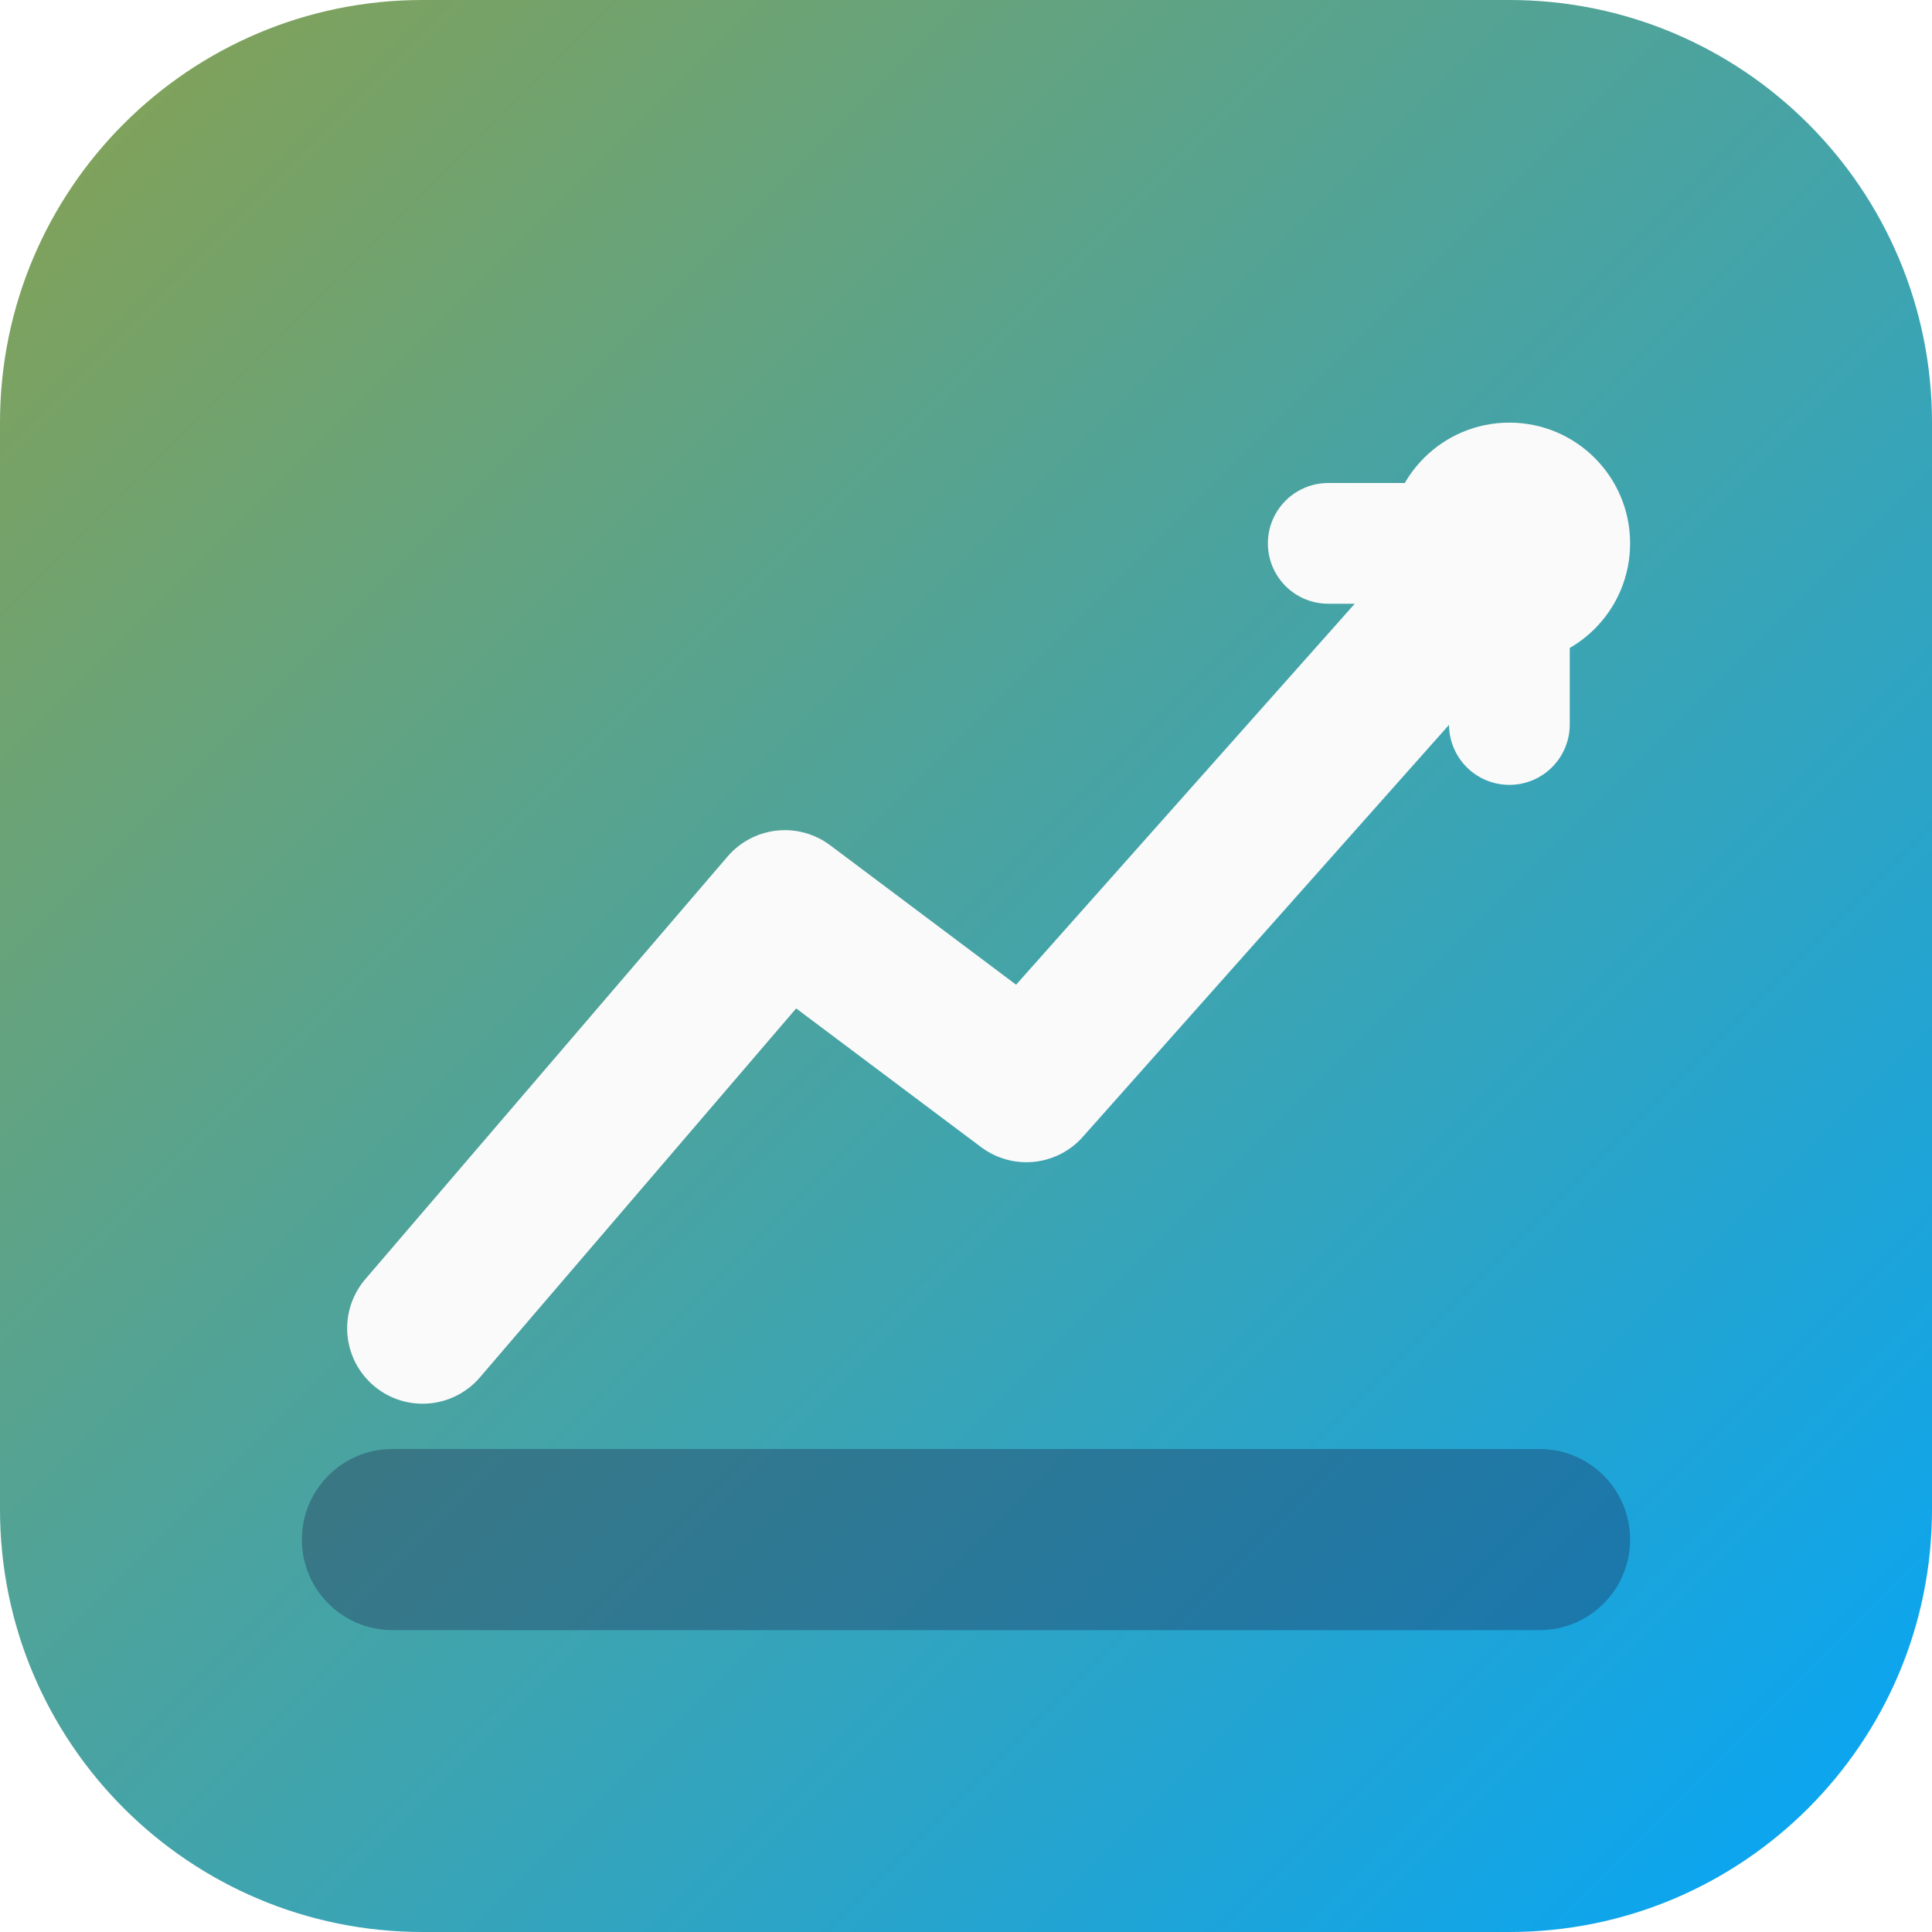
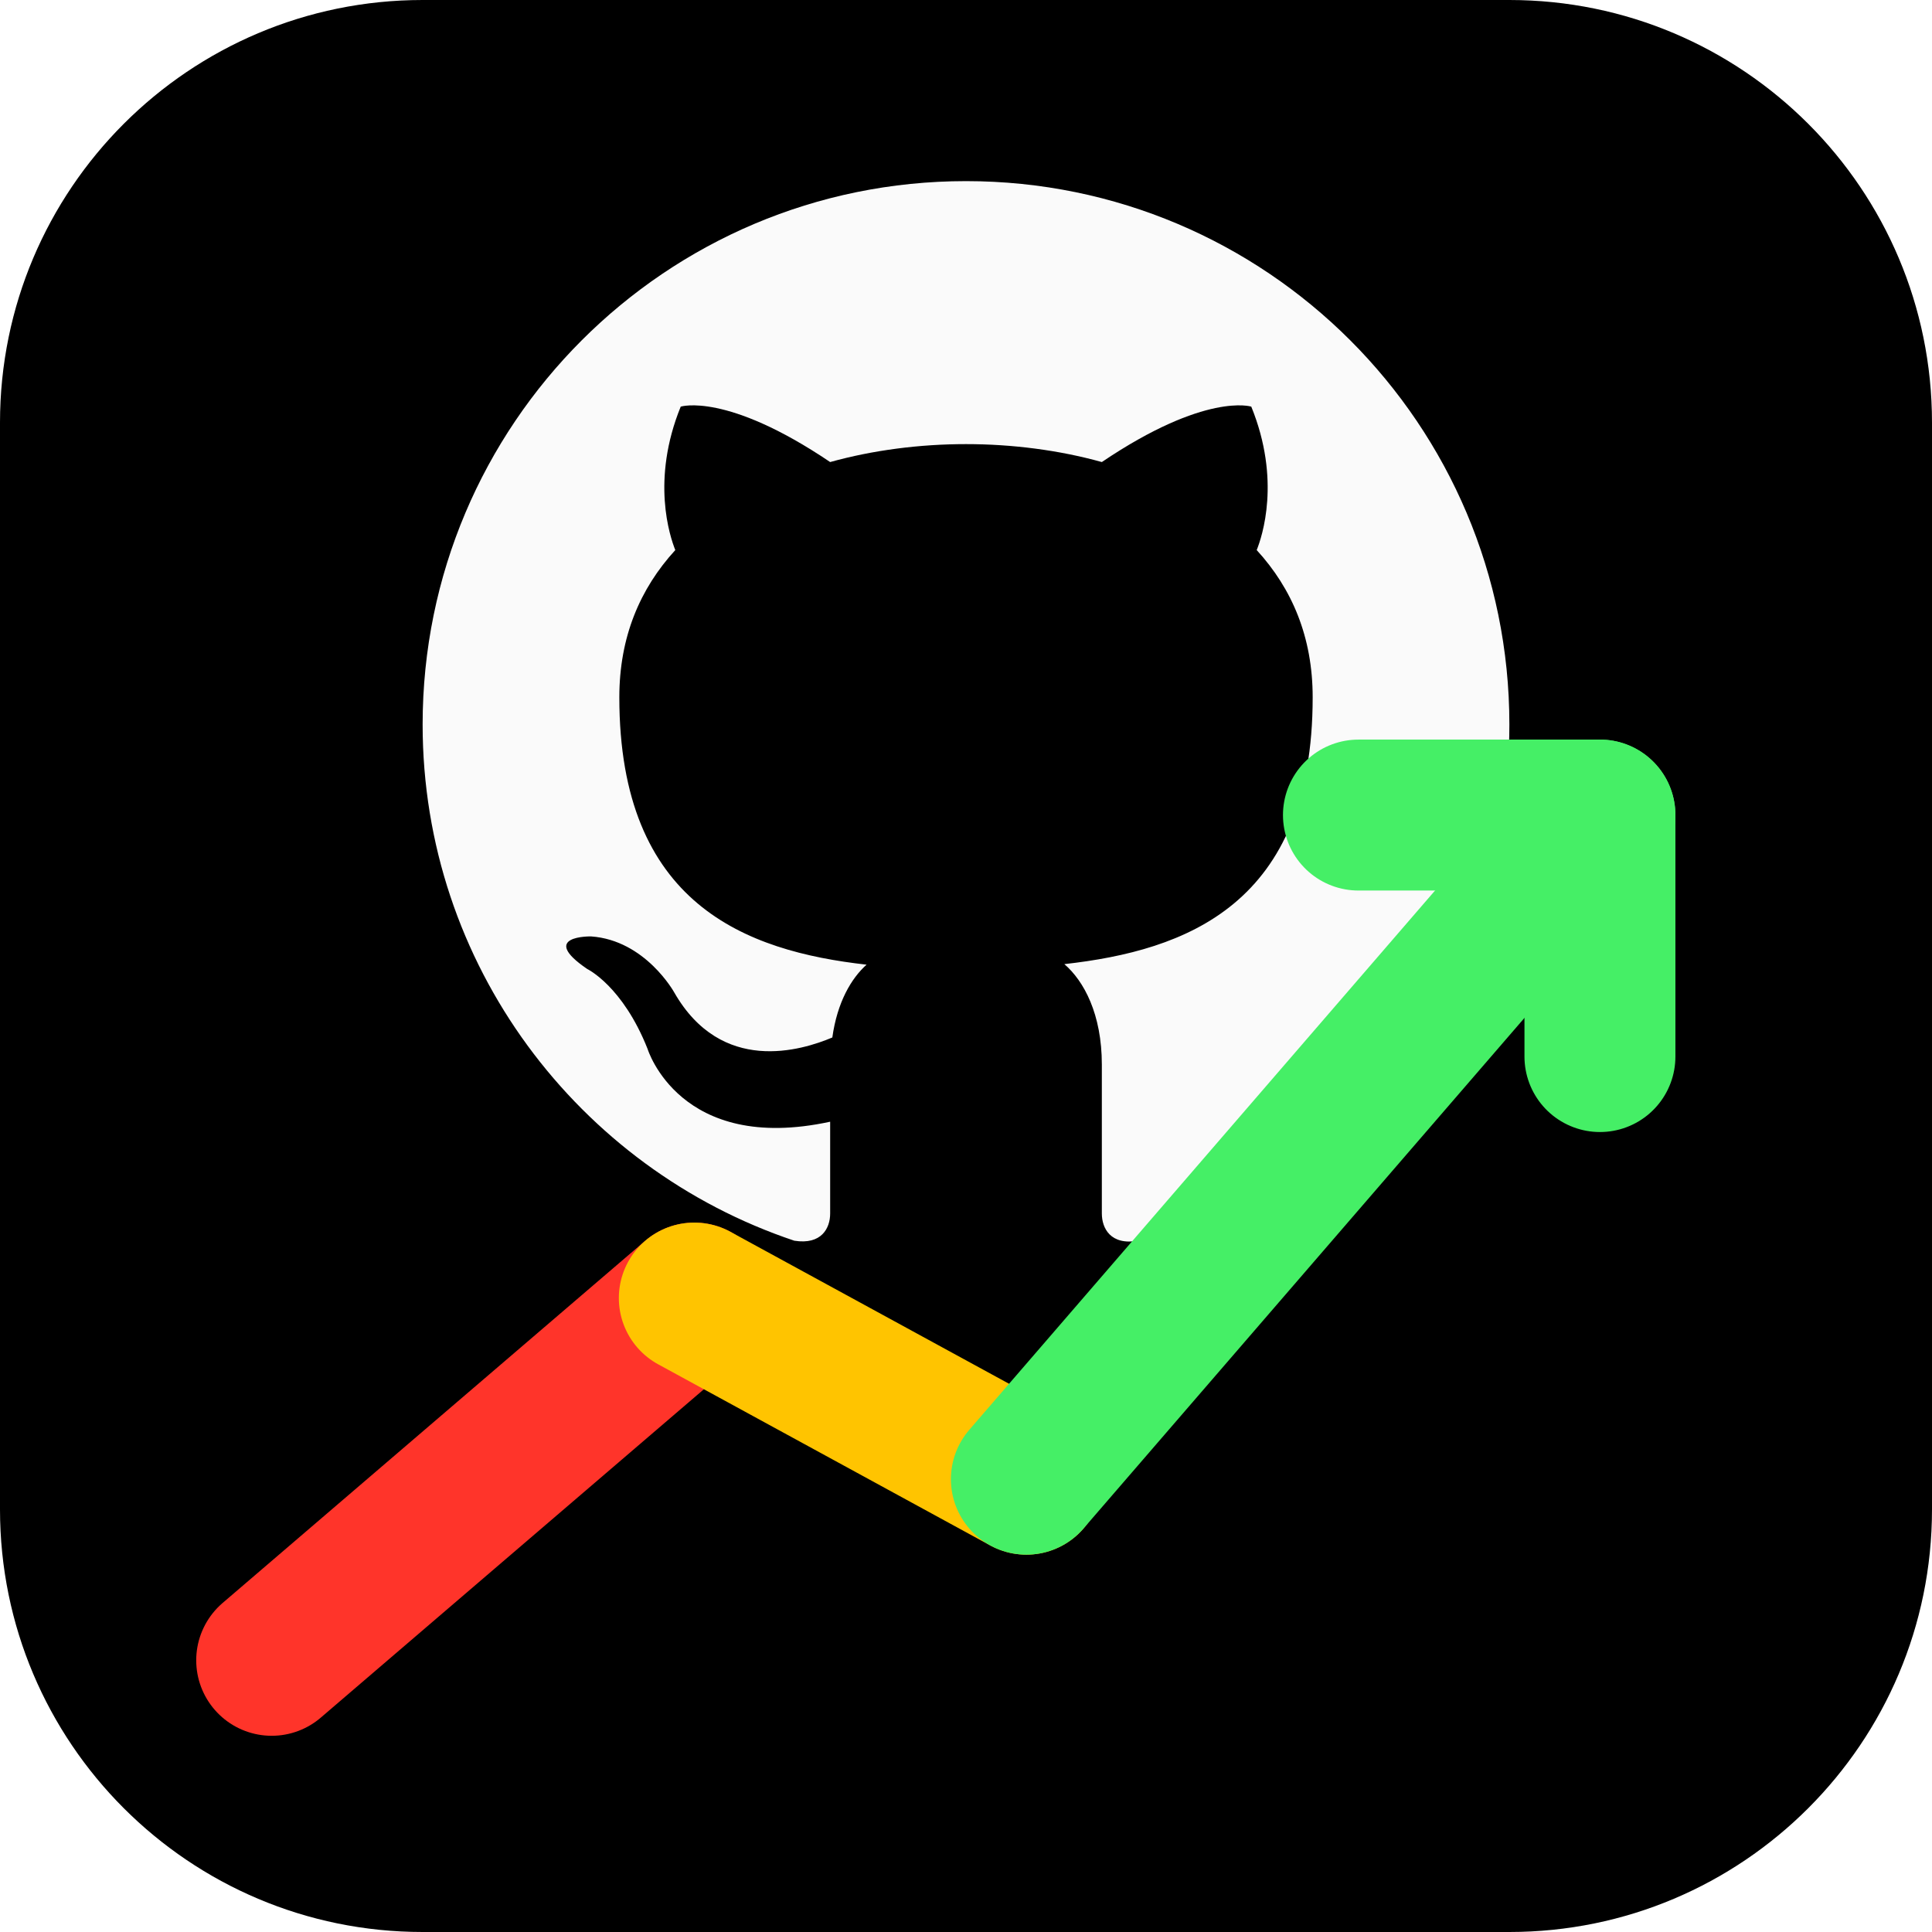
<svg xmlns="http://www.w3.org/2000/svg" viewBox="0 0 64 64" width="64" height="64">
-   <defs>
-     <linearGradient id="g" x1="0" y1="0" x2="1" y2="1">
-       <stop offset="0%" stop-color="#88A251" />
-       <stop offset="100%" stop-color="#03A5FA" />
-     </linearGradient>
-   </defs>
-   <rect width="64" height="64" rx="14" fill="url(#g)" />
-   <path d="M14 44 L26 30 L34 36 L50 18" fill="none" stroke="#FAFAFA" stroke-width="5" stroke-linecap="round" stroke-linejoin="round" />
-   <circle cx="50" cy="18" r="4" fill="#FAFAFA" />
-   <path d="M44 18 H50 V24" fill="none" stroke="#FAFAFA" stroke-width="4" stroke-linecap="round" stroke-linejoin="round" />
-   <rect x="10" y="48" width="44" height="6" rx="3" fill="#1C264F" opacity="0.35" />
+   <rect width="64" height="64" rx="14" fill="#000000" />
+   <g transform="translate(10.4 2.4) scale(1.8)">
+     <path fill="#FAFAFA" d="M12,2A10,10 0 0,0 2,12C2,16.42 4.87,20.17 8.84,21.5C9.34,21.58 9.5,21.27 9.5,21C9.5,20.77 9.5,20.14 9.5,19.31C6.73,19.91 6.14,17.97 6.14,17.97C5.68,16.81 5.03,16.5 5.03,16.5C4.12,15.88 5.1,15.9 5.1,15.9C6.1,15.97 6.63,16.93 6.63,16.93C7.5,18.45 8.97,18 9.54,17.76C9.63,17.11 9.89,16.67 10.17,16.42C7.95,16.17 5.62,15.31 5.62,11.5C5.62,10.39 6,9.5 6.65,8.79C6.55,8.54 6.2,7.5 6.75,6.15C6.75,6.15 7.59,5.88 9.5,7.17C10.29,6.95 11.15,6.84 12,6.84C12.85,6.84 13.71,6.95 14.5,7.17C16.41,5.88 17.25,6.15 17.25,6.15C17.8,7.5 17.45,8.54 17.35,8.79C18,9.5 18.38,10.39 18.38,11.5C18.38,15.32 16.04,16.16 13.81,16.41C14.17,16.72 14.5,17.33 14.5,18.26C14.5,19.6 14.5,20.68 14.5,21C14.5,21.27 14.66,21.59 15.17,21.5C19.14,20.16 22,16.42 22,12A10,10 0 0,0 12,2Z" />
+   </g>
+   <g stroke-linecap="round" stroke-linejoin="round" fill="none">
+     <path d="M9 55 L23 43" stroke="#FF342A" stroke-width="5" />
+     <path d="M23 43 L34 49" stroke="#FFC400" stroke-width="5" />
+     <path d="M34 49 L53 27" stroke="#45EF66" stroke-width="5" />
+     <path d="M45 27 H53 V35" stroke="#45EF66" stroke-width="5" />
+   </g>
</svg>
